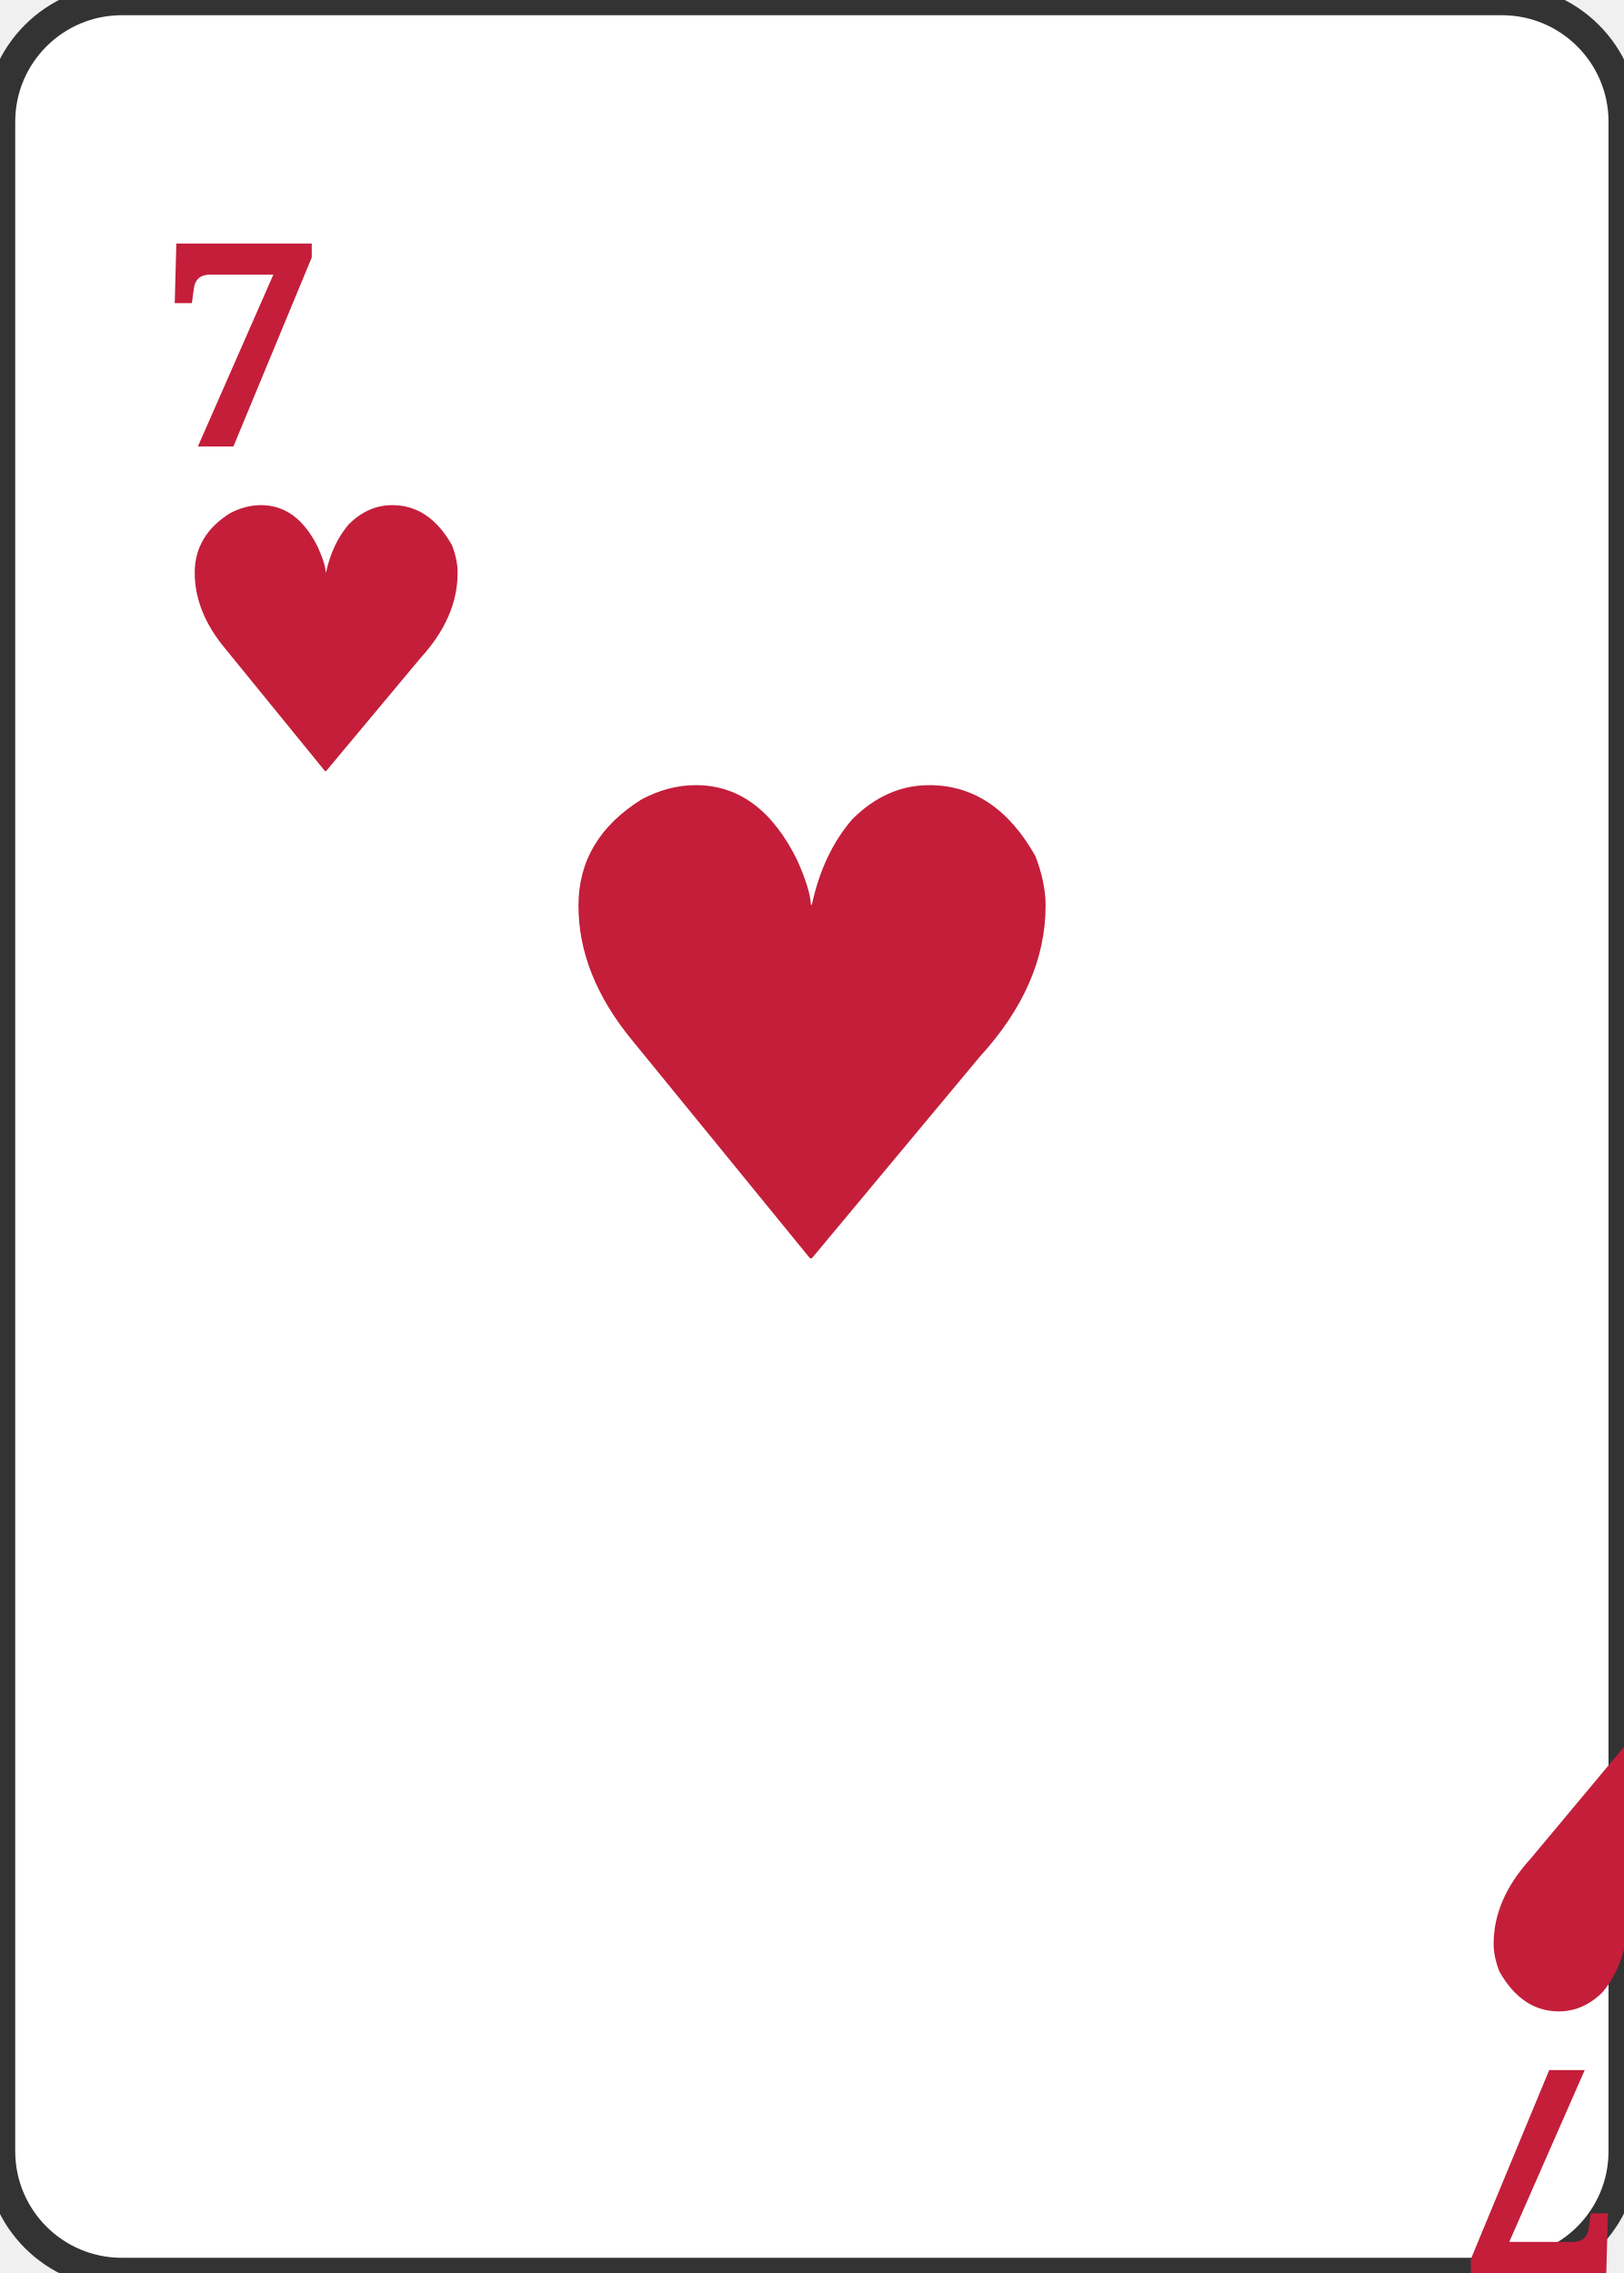
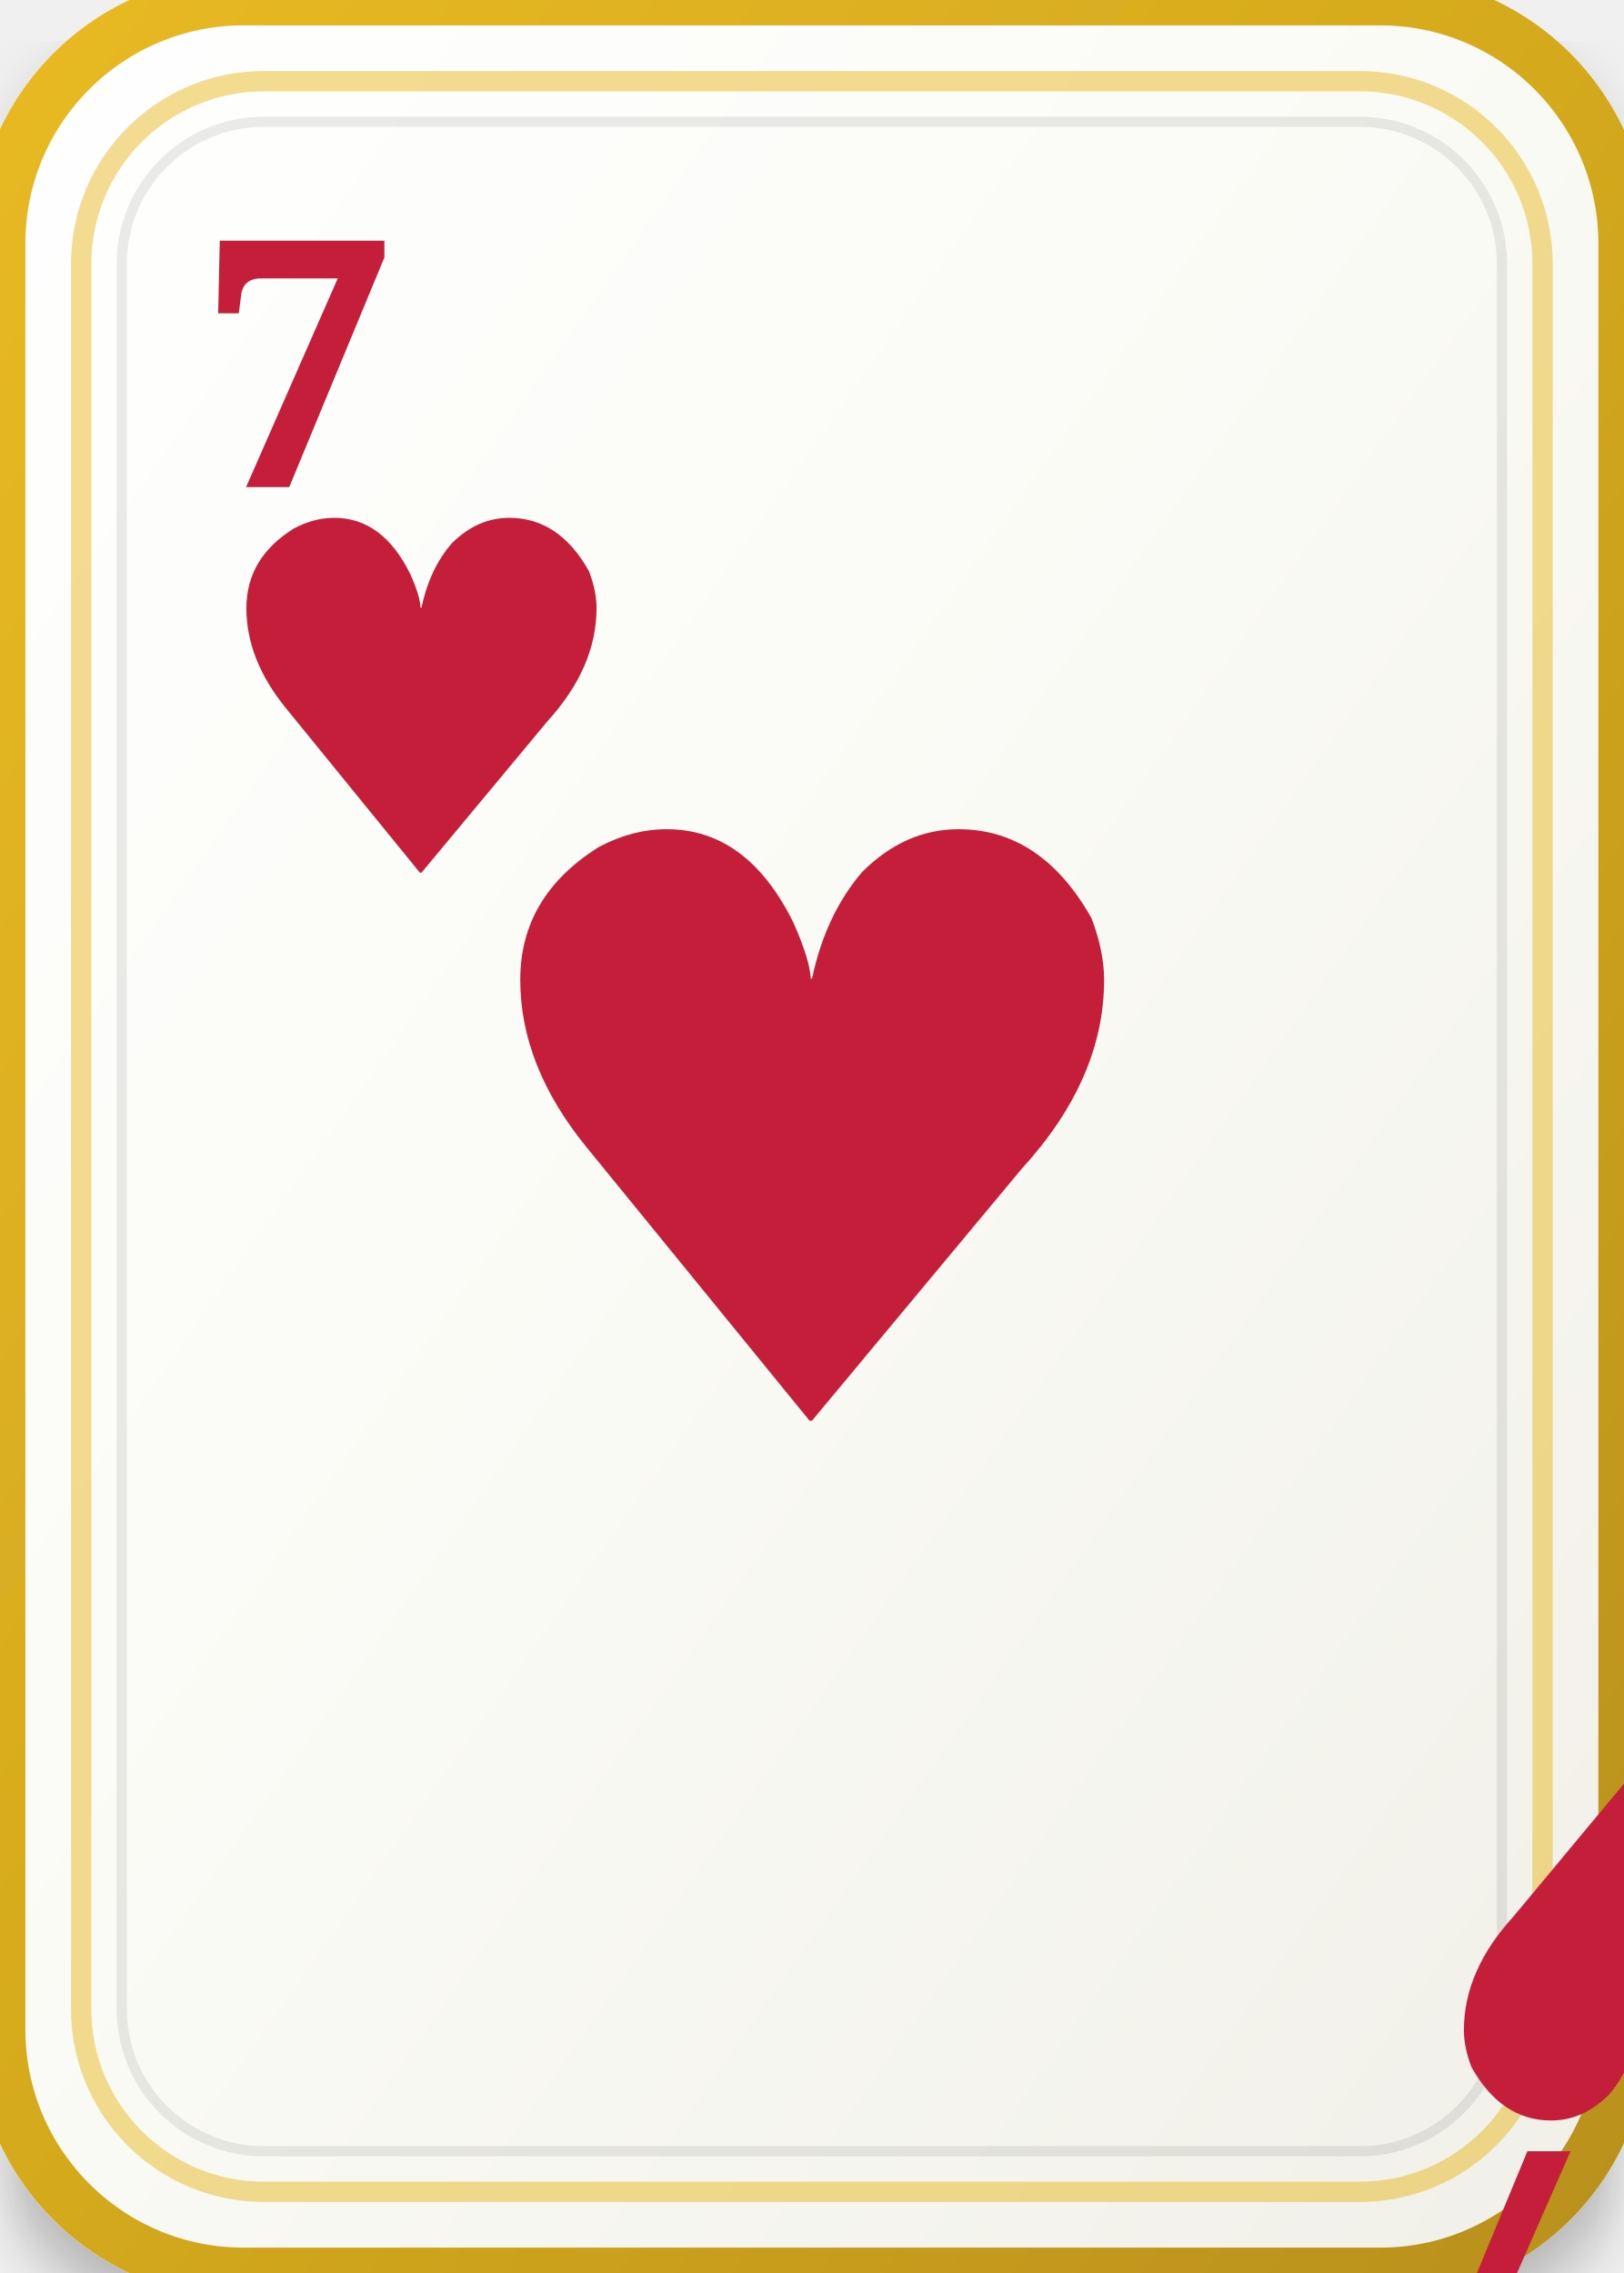
<svg xmlns="http://www.w3.org/2000/svg" viewBox="0 0 80 112" width="80" height="112">
-   <rect width="80" height="112" rx="6" ry="6" fill="#fff" stroke="#333" stroke-width="1.5" />
-   <text x="8" y="22" font-family="Georgia, serif" font-size="14" font-weight="bold" fill="#c41e3a">7</text>
-   <text x="8" y="38" font-family="Georgia, serif" font-size="18" fill="#c41e3a">♥</text>
-   <text x="40" y="62" font-family="Georgia, serif" font-size="32" fill="#c41e3a" text-anchor="middle">♥</text>
-   <text x="72" y="102" font-family="Georgia, serif" font-size="14" font-weight="bold" fill="#c41e3a" text-anchor="end" transform="rotate(180 72 102)">7</text>
-   <text x="72" y="86" font-family="Georgia, serif" font-size="18" fill="#c41e3a" text-anchor="end" transform="rotate(180 72 86)">♥</text>
+   <defs>
+     <linearGradient id="face" x1="0%" y1="0%" x2="100%" y2="100%">
+       <stop offset="0%" style="stop-color:#fff" />
+       <stop offset="50%" style="stop-color:#fafaf5" />
+       <stop offset="100%" style="stop-color:#f0efe8" />
+     </linearGradient>
+     <linearGradient id="goldEdge" x1="0%" y1="0%" x2="100%" y2="100%">
+       <stop offset="0%" style="stop-color:#e8b923" />
+       <stop offset="50%" style="stop-color:#d4a91e" />
+       <stop offset="100%" style="stop-color:#b8901a" />
+     </linearGradient>
+     <filter id="shadow" x="-10%" y="-10%" width="120%" height="120%">
+       <feDropShadow dx="0" dy="2" stdDeviation="1.5" flood-color="#000" flood-opacity="0.25" />
+     </filter>
+   </defs>
+   <rect width="80" height="112" rx="12" ry="12" fill="url(#face)" stroke="url(#goldEdge)" stroke-width="2.5" filter="url(#shadow)" />
+   <rect x="4" y="4" width="72" height="104" rx="9" fill="none" stroke="#e8b923" stroke-width="1" opacity="0.5" />
+   <rect x="6" y="6" width="68" height="100" rx="7" fill="none" stroke="rgba(0,0,0,0.08)" stroke-width="0.5" />
+   <text x="10" y="24" font-family="Georgia, serif" font-size="17" font-weight="bold" fill="#c41e3a">7</text>
+   <text x="10" y="43" font-family="Georgia, serif" font-size="24" fill="#c41e3a">♥</text>
+   <text x="40" y="70" font-family="Georgia, serif" font-size="40" fill="#c41e3a" text-anchor="middle" font-weight="bold">♥</text>
+   <text x="70" y="106" font-family="Georgia, serif" font-size="17" font-weight="bold" fill="#c41e3a" text-anchor="end" transform="rotate(180 70 106)">7</text>
+   <text x="70" y="87" font-family="Georgia, serif" font-size="24" fill="#c41e3a" text-anchor="end" transform="rotate(180 70 87)">♥</text>
</svg>
